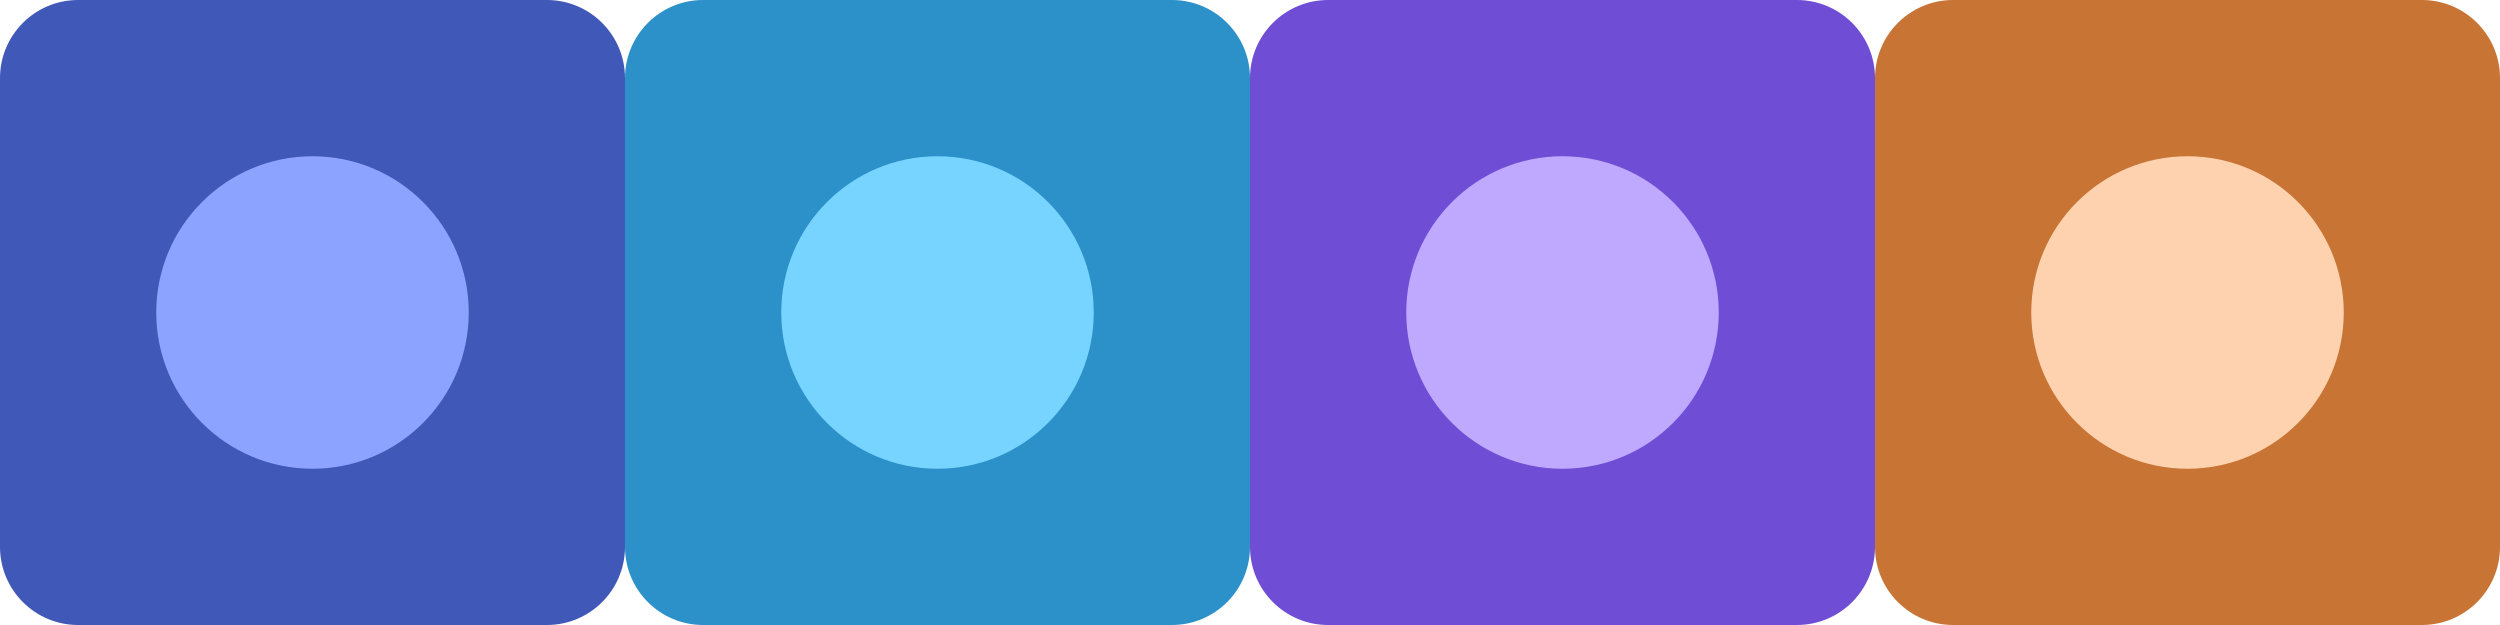
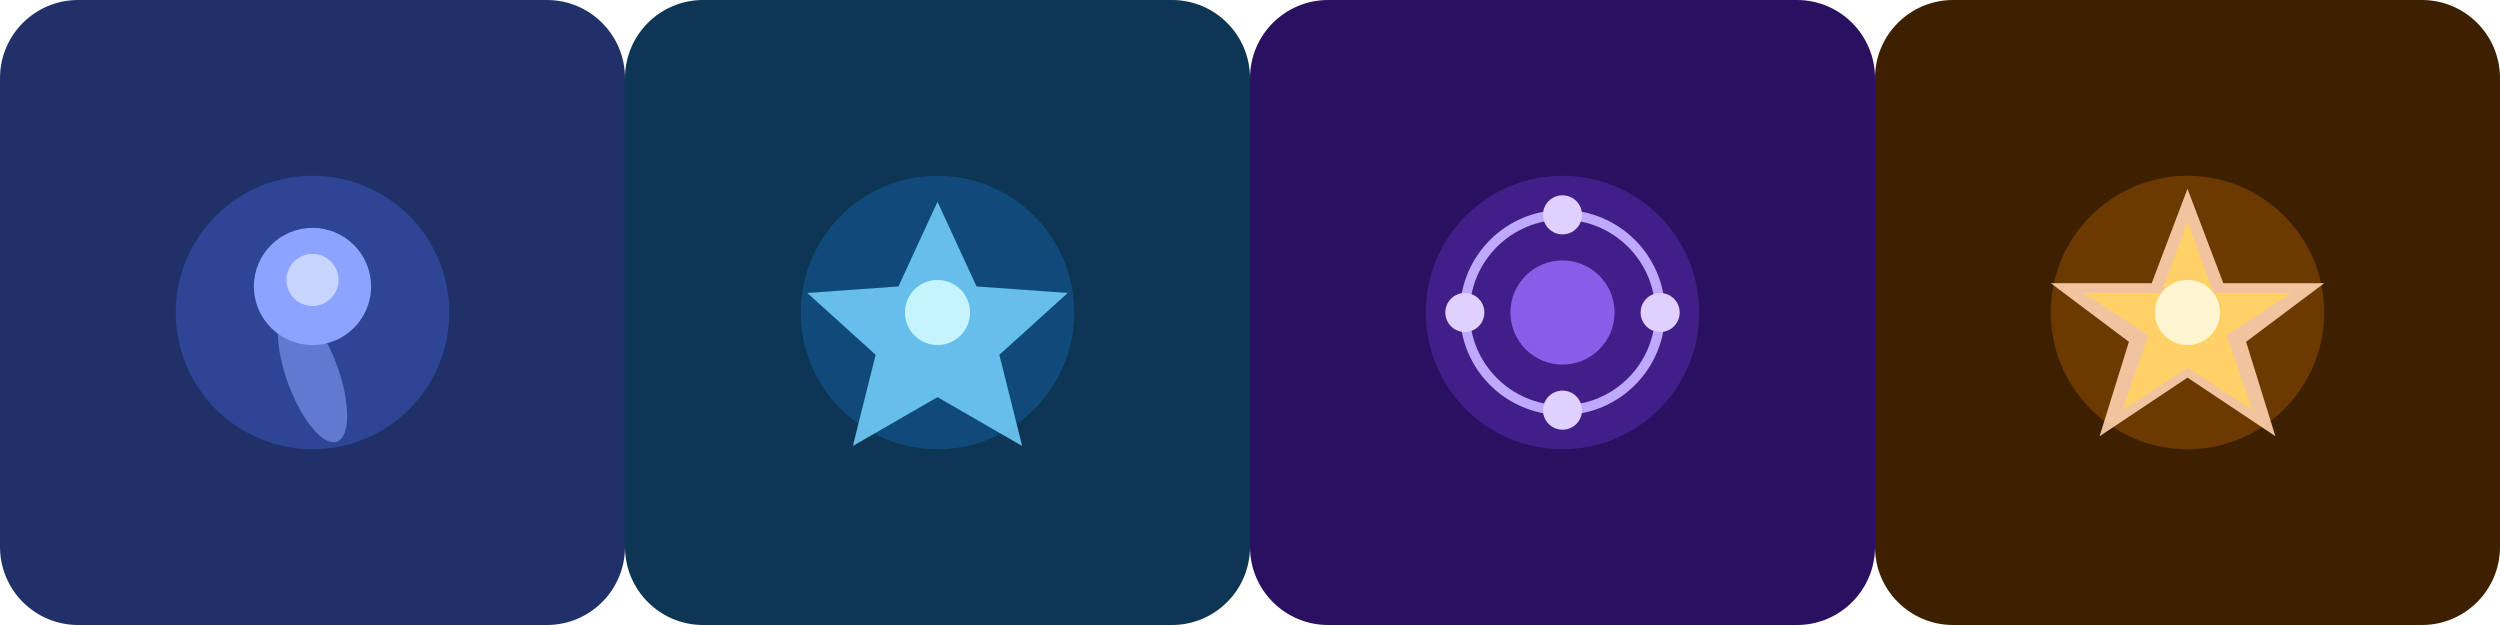
<svg xmlns="http://www.w3.org/2000/svg" width="768" height="192" viewBox="0 0 768 192" fill="none">
-   <rect width="192" height="192" rx="24" fill="#4058B8" />
-   <circle cx="96" cy="96" r="48" fill="#8CA3FF" />
-   <rect x="192" width="192" height="192" rx="24" fill="#2C90C9" />
-   <circle cx="288" cy="96" r="48" fill="#76D4FF" />
-   <rect x="384" width="192" height="192" rx="24" fill="#6F4ED5" />
-   <circle cx="480" cy="96" r="48" fill="#BEA9FF" />
-   <rect x="576" width="192" height="192" rx="24" fill="#C87435" />
-   <circle cx="672" cy="96" r="48" fill="#FFD2AF" />
+   <rect width="192" height="192" rx="24" fill="#20316A" />
+   <circle cx="96" cy="96" r="42" fill="#3a5abf" fill-opacity="0.5" />
+   <ellipse cx="96" cy="88" rx="18" ry="18" fill="#8CA3FF" />
+   <ellipse cx="96" cy="115" rx="8" ry="22" fill="#8CA3FF" fill-opacity="0.55" transform="rotate(-20 96 115)" />
+   <circle cx="96" cy="86" r="8" fill="#c8d6ff" />
+   <rect x="192" width="192" height="192" rx="24" fill="#0d3554" />
+   <circle cx="288" cy="96" r="42" fill="#1560a0" fill-opacity="0.5" />
+   <polygon points="288,62 300,88 328,90 307,109 314,137 288,122 262,137 269,109 248,90 276,88" fill="#76D4FF" fill-opacity="0.85" />
+   <circle cx="288" cy="96" r="10" fill="#c5f3ff" />
+   <rect x="384" width="192" height="192" rx="24" fill="#2a1060" />
+   <circle cx="480" cy="96" r="42" fill="#5a2db0" fill-opacity="0.5" />
+   <circle cx="480" cy="96" r="30" fill="none" stroke="#BEA9FF" stroke-width="3" />
+   <circle cx="480" cy="96" r="16" fill="#9b6dff" fill-opacity="0.8" />
+   <circle cx="480" cy="66" r="6" fill="#e0d0ff" />
+   <circle cx="480" cy="126" r="6" fill="#e0d0ff" />
+   <circle cx="450" cy="96" r="6" fill="#e0d0ff" />
+   <circle cx="510" cy="96" r="6" fill="#e0d0ff" />
+   <rect x="576" width="192" height="192" rx="24" fill="#3d2000" />
+   <circle cx="672" cy="96" r="42" fill="#9d5300" fill-opacity="0.5" />
+   <polygon points="672,58 683,87 714,87 690,105 699,134 672,116 645,134 654,105 630,87 661,87" fill="#FFD2AF" fill-opacity="0.90" />
+   <polygon points="672,68 680,90 704,90 684,103 692,126 672,113 652,126 660,103 640,90 664,90" fill="#ffd166" />
+   <circle cx="672" cy="96" r="10" fill="#fff5d0" />
</svg>
